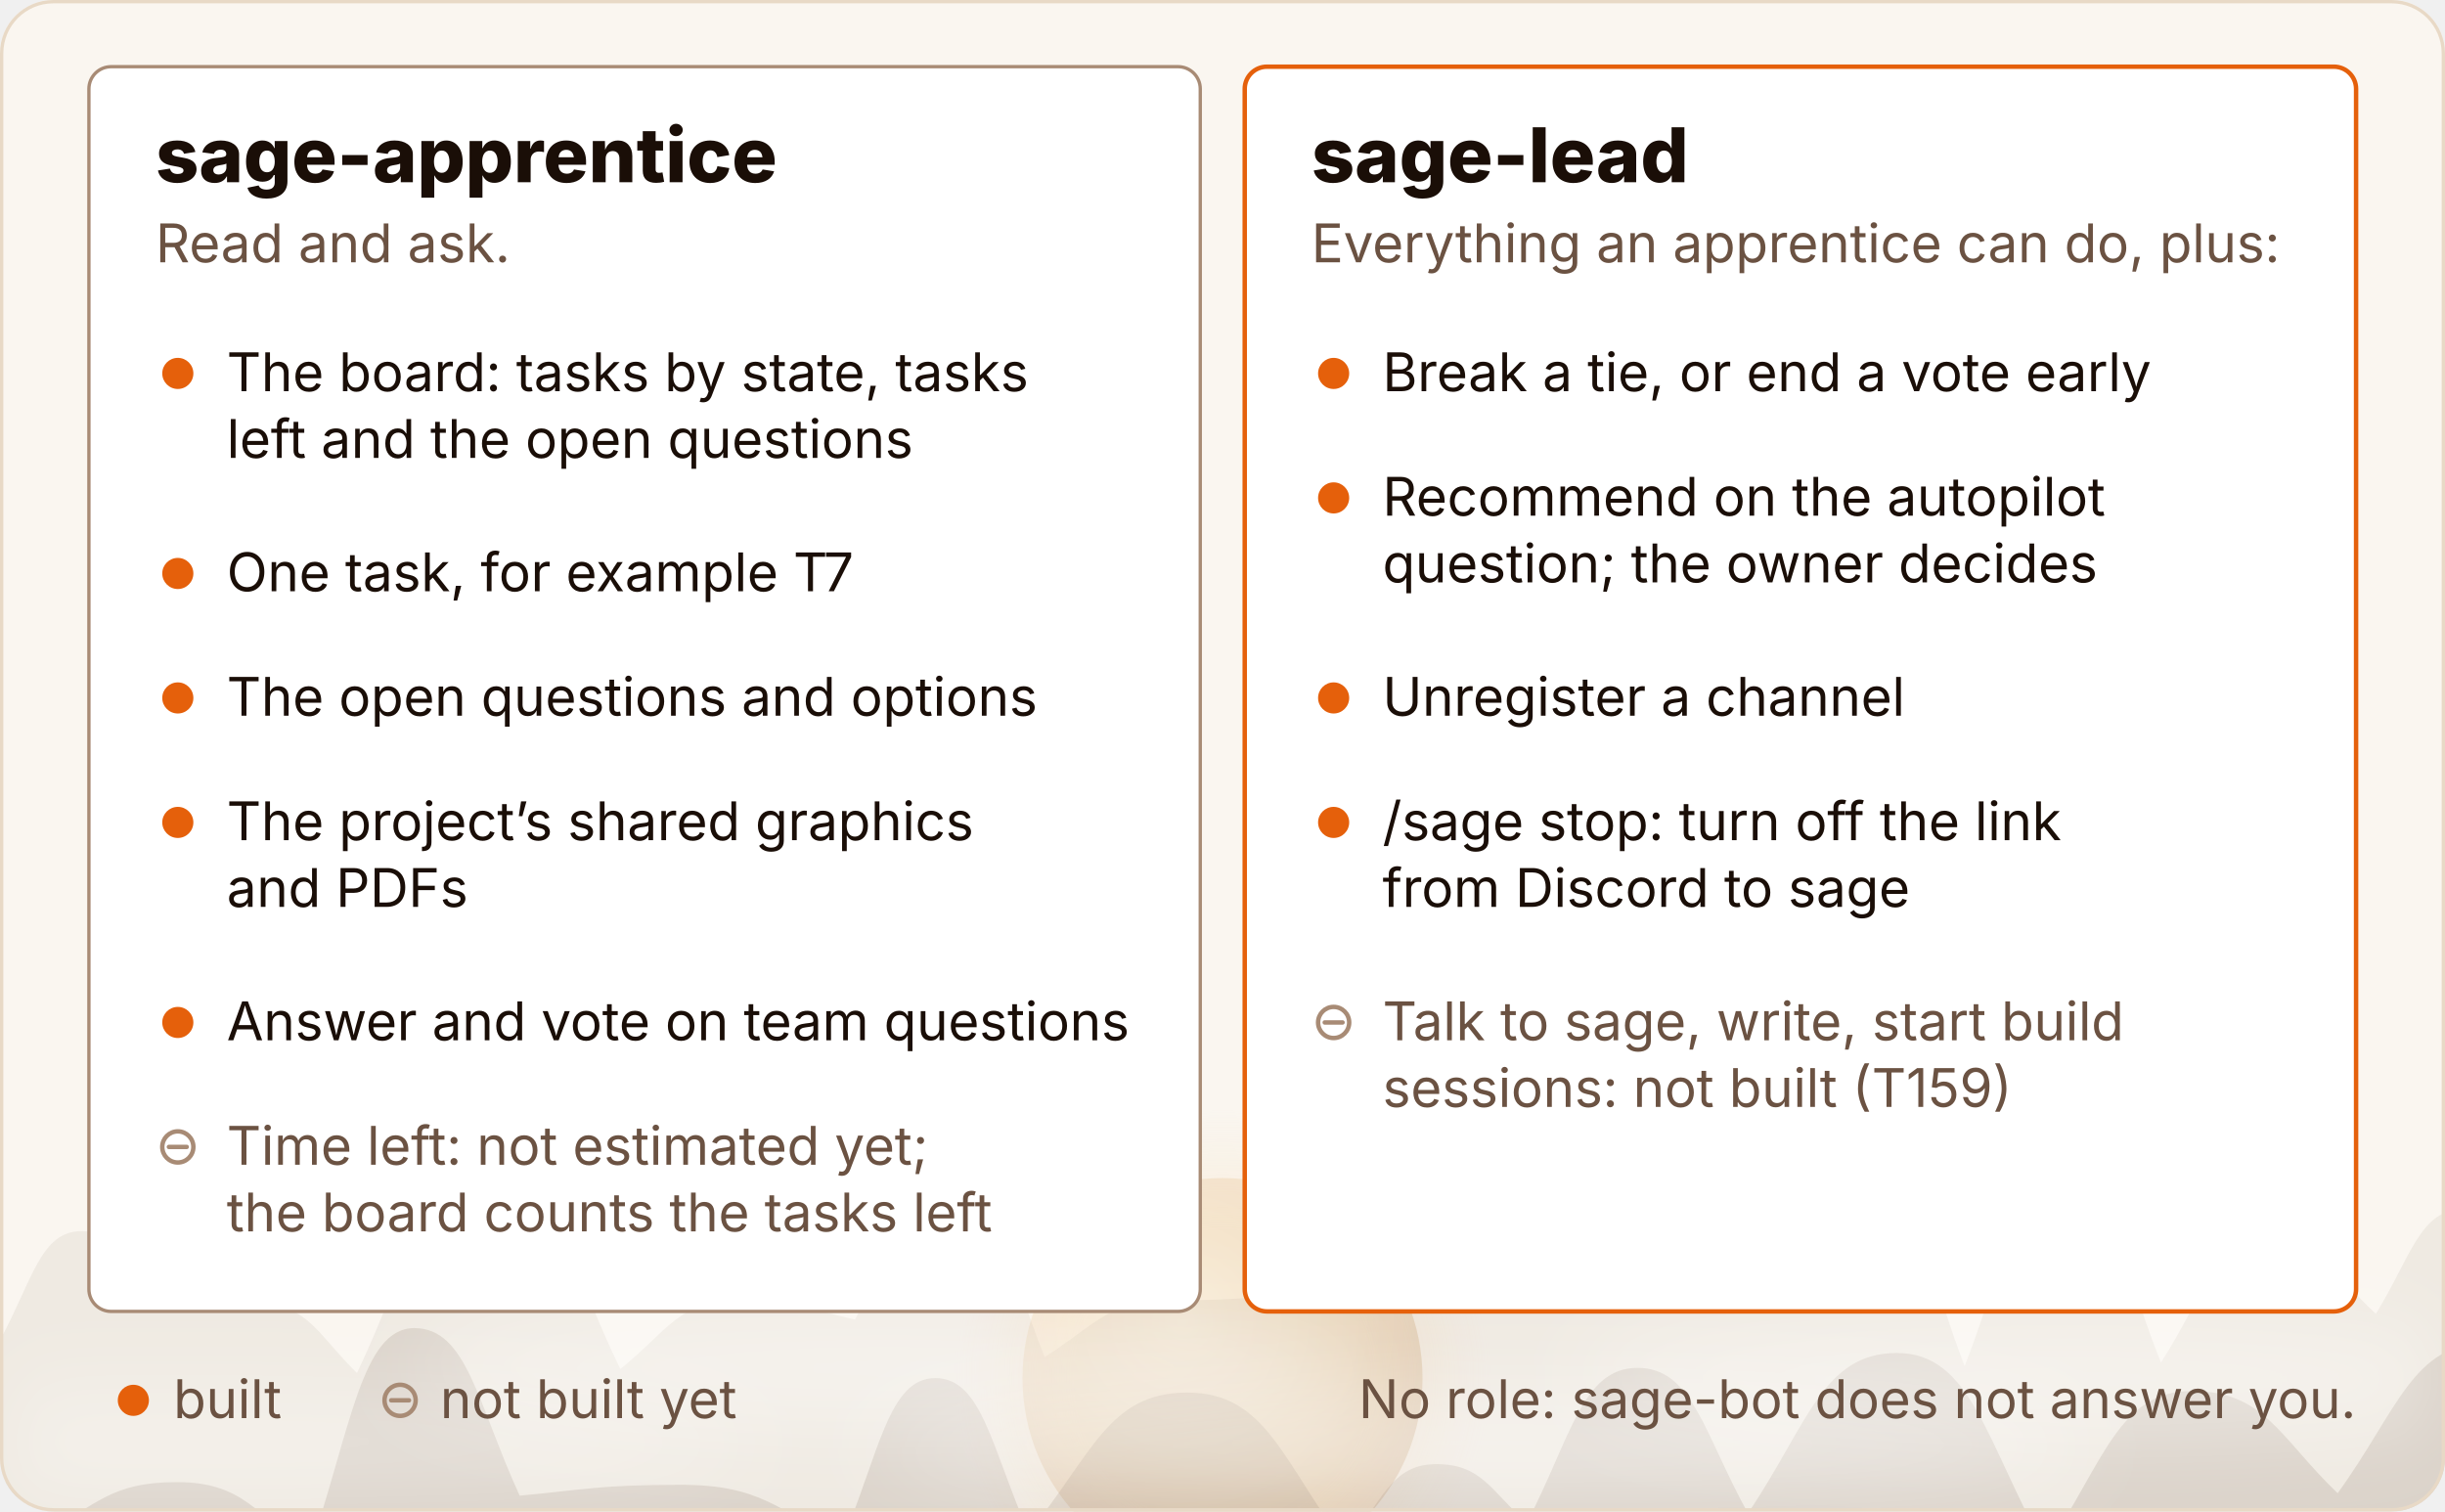
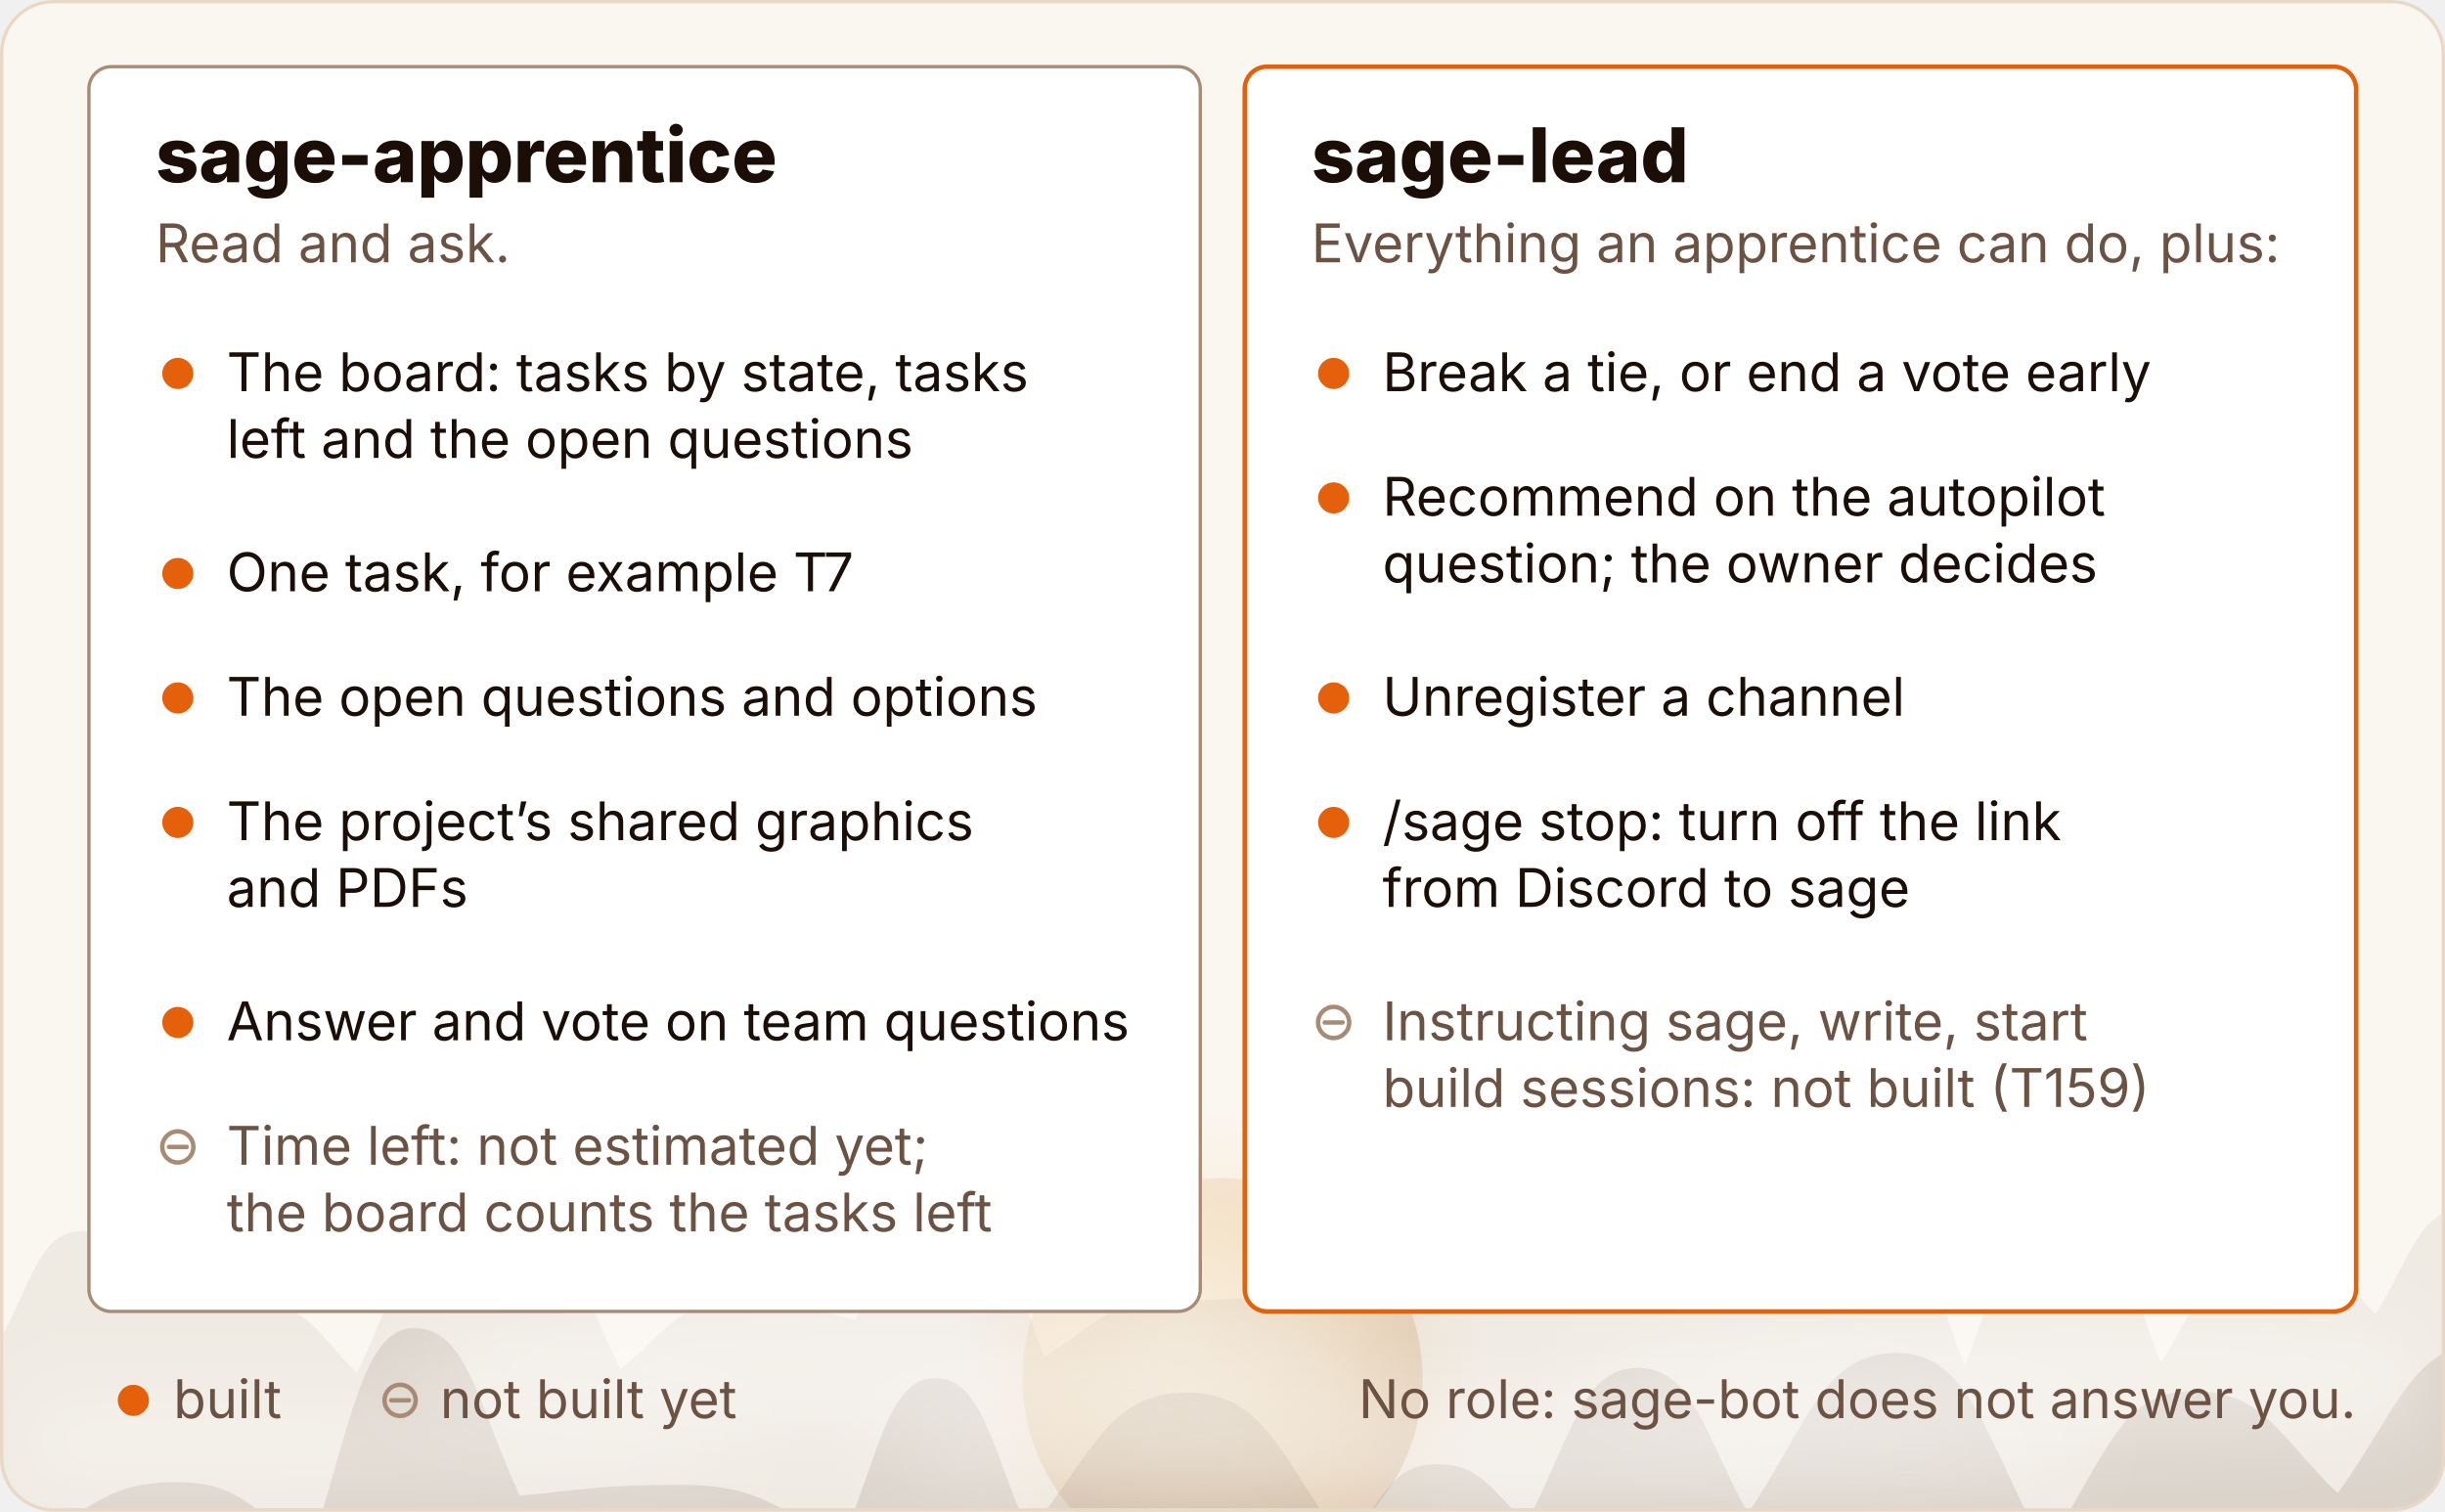
- <svg xmlns="http://www.w3.org/2000/svg" viewBox="0 0 1100 680" width="1100" height="680" role="img" aria-label="The two roles. sage-apprentice reads and asks: the board with tasks by state, tasks left and the open questions; one task such as T7; the open questions and their options; the shared graphics and PDFs; and answers and votes on team questions. Time left is not estimated yet. sage-lead can do everything an apprentice can, plus: break a tie or end a vote early; recommend on the autopilot question, where the owner decides; unregister a channel; and turn off the link from Discord to sage with /sage stop. Talking to sage, write operations and build sessions are not built yet (T159). A member with no role gets no answer.">
+ <svg xmlns="http://www.w3.org/2000/svg" viewBox="0 0 1100 680" width="1100" height="680" role="img" aria-label="The two roles. sage-apprentice reads and asks: the board with tasks by state, tasks left and the open questions; one task such as T7; the open questions and their options; the shared graphics and PDFs; and answers and votes on team questions. Time left is not estimated yet. sage-lead can do everything an apprentice can, plus: break a tie or end a vote early; recommend on the autopilot question, where the owner decides; unregister a channel; and turn off the link from Discord to sage with /sage stop. Instructing sage, write operations and build sessions are not built yet (T159). A member with no role gets no answer.">
  <style>.pulse{animation:pulse 5s ease-in-out infinite}@keyframes pulse{50%{opacity:.55}}@media (prefers-reduced-motion:reduce){.pulse{animation:none}}</style>
  <defs>
    <linearGradient id="roles-l-sky" x1="0" y1="0" x2="0" y2="1">
      <stop offset="0" stop-color="#080605" />
      <stop offset="0.45" stop-color="#1B120C" />
      <stop offset="0.72" stop-color="#22160E" />
      <stop offset="1" stop-color="#0A0706" />
    </linearGradient>
    <radialGradient id="roles-l-haze">
      <stop offset="0" stop-color="#FF8A2A" stop-opacity="0.6" />
      <stop offset="0.5" stop-color="#FF6A0F" stop-opacity="0.2" />
      <stop offset="1" stop-color="#FF6A0F" stop-opacity="0" />
    </radialGradient>
    <radialGradient id="roles-l-moonglow">
      <stop offset="0.55" stop-color="#F2CD96" stop-opacity="0.5" />
      <stop offset="1" stop-color="#F2CD96" stop-opacity="0" />
    </radialGradient>
    <radialGradient id="roles-l-moon" cx="0.4" cy="0.36" r="0.72">
      <stop offset="0" stop-color="#F8E7C6" />
      <stop offset="0.6" stop-color="#E4BC88" />
      <stop offset="1" stop-color="#B8844F" />
    </radialGradient>
    <radialGradient id="roles-l-iris" cx="0.51" cy="0.52" r="0.56">
      <stop offset="0" stop-color="#FFF4C2" />
      <stop offset="0.16" stop-color="#FFD54A" />
      <stop offset="0.4" stop-color="#FDB022" />
      <stop offset="0.66" stop-color="#EE7A0C" />
      <stop offset="0.86" stop-color="#A83E08" />
      <stop offset="1" stop-color="#4A1803" />
    </radialGradient>
    <linearGradient id="roles-l-lid" x1="0" y1="0.34" x2="0" y2="0.96">
      <stop offset="0" stop-color="#000" stop-opacity="0.85" />
      <stop offset="1" stop-color="#000" stop-opacity="0" />
    </linearGradient>
    <linearGradient id="roles-l-markR" x1="0" y1="0.5" x2="1" y2="0.3">
      <stop offset="0" stop-color="#B83A0A" />
      <stop offset="0.55" stop-color="#FF6A0F" />
      <stop offset="1" stop-color="#FFB050" />
    </linearGradient>
    <linearGradient id="roles-l-markL" x1="1" y1="0.5" x2="0" y2="0.3">
      <stop offset="0" stop-color="#B83A0A" />
      <stop offset="0.55" stop-color="#FF6A0F" />
      <stop offset="1" stop-color="#FFB050" />
    </linearGradient>
    <linearGradient id="roles-l-skin" x1="0" y1="0" x2="0" y2="1">
      <stop offset="0" stop-color="#040202" />
      <stop offset="0.32" stop-color="#1A110B" />
      <stop offset="0.6" stop-color="#33231A" />
      <stop offset="0.86" stop-color="#2C1E14" />
      <stop offset="1" stop-color="#3A2618" />
    </linearGradient>
    <linearGradient id="roles-l-robe" x1="0" y1="0" x2="0" y2="1">
      <stop offset="0" stop-color="#2B2018" />
      <stop offset="1" stop-color="#100B08" />
    </linearGradient>
    <linearGradient id="roles-l-bust" x1="0" y1="0" x2="0" y2="1">
      <stop offset="0" stop-color="#2B2018" />
      <stop offset="1" stop-color="#0A0604" />
    </linearGradient>
    <linearGradient id="roles-l-hood" x1="0" y1="0" x2="0" y2="1">
      <stop offset="0" stop-color="#382A1F" />
      <stop offset="1" stop-color="#18120D" />
    </linearGradient>
    <linearGradient id="roles-l-rock" x1="0" y1="0" x2="0" y2="1">
      <stop offset="0" stop-color="#33271D" />
      <stop offset="1" stop-color="#0D0907" />
    </linearGradient>
    <radialGradient id="roles-l-disc" cx="0.5" cy="0.42" r="0.62">
      <stop offset="0" stop-color="#3B2B1E" />
      <stop offset="1" stop-color="#100B08" />
    </radialGradient>
    <radialGradient id="roles-l-orb" cx="0.4" cy="0.38" r="0.65">
      <stop offset="0" stop-color="#FFF6D0" />
      <stop offset="0.45" stop-color="#FFC93C" />
      <stop offset="1" stop-color="#FF6A0F" />
    </radialGradient>
    <linearGradient id="roles-l-fall" x1="0" y1="0" x2="0" y2="1">
      <stop offset="0" stop-color="#F4E6CC" stop-opacity="0.95" />
      <stop offset="1" stop-color="#F4E6CC" stop-opacity="0" />
    </linearGradient>
    <linearGradient id="roles-l-word" x1="0" y1="0" x2="0" y2="1">
      <stop offset="0.2" stop-color="#FFF8EC" />
      <stop offset="0.5" stop-color="#FFD27A" />
      <stop offset="0.72" stop-color="#FF8A2A" />
      <stop offset="0.9" stop-color="#E2470A" />
    </linearGradient>
    <linearGradient id="roles-l-ember" x1="0" y1="0" x2="0" y2="1">
      <stop offset="0" stop-color="#FFA040" />
      <stop offset="1" stop-color="#F05A0A" />
    </linearGradient>
    <filter id="roles-l-wordglow" x="-10%" y="-20%" width="120%" height="140%">
      <feGaussianBlur in="SourceAlpha" stdDeviation="10" result="b" />
      <feFlood flood-color="#FF6A0F" flood-opacity="0.7" />
      <feComposite in2="b" operator="in" result="g" />
      <feMerge>
        <feMergeNode in="g" />
        <feMergeNode in="SourceGraphic" />
      </feMerge>
    </filter>
    <filter id="roles-l-glow" x="-50%" y="-50%" width="200%" height="200%">
      <feGaussianBlur in="SourceGraphic" stdDeviation="2.6" result="b" />
      <feMerge>
        <feMergeNode in="b" />
        <feMergeNode in="SourceGraphic" />
      </feMerge>
    </filter>
    <filter id="roles-l-blur" x="-50%" y="-50%" width="200%" height="200%">
      <feGaussianBlur stdDeviation="14" />
    </filter>
    <filter id="roles-l-mist" x="-30%" y="-200%" width="160%" height="500%">
      <feGaussianBlur stdDeviation="20" />
    </filter>
    <marker id="roles-l-hot" viewBox="0 0 12 12" refX="10" refY="6" markerWidth="9" markerHeight="9" markerUnits="userSpaceOnUse" orient="auto-start-reverse">
      <path d="M0 0 L12 6 L0 12 L3 6 z" fill="#E5600B" />
    </marker>
    <marker id="roles-l-muted" viewBox="0 0 12 12" refX="10" refY="6" markerWidth="9" markerHeight="9" markerUnits="userSpaceOnUse" orient="auto-start-reverse">
      <path d="M0 0 L12 6 L0 12 L3 6 z" fill="#A88B75" />
    </marker>
    <marker id="roles-l-bad" viewBox="0 0 12 12" refX="10" refY="6" markerWidth="9" markerHeight="9" markerUnits="userSpaceOnUse" orient="auto-start-reverse">
      <path d="M0 0 L12 6 L0 12 L3 6 z" fill="#C7361F" />
    </marker>
    <marker id="roles-l-loop" viewBox="0 0 12 12" refX="10" refY="6" markerWidth="9" markerHeight="9" markerUnits="userSpaceOnUse" orient="auto-start-reverse">
      <path d="M0 0 L12 6 L0 12 L3 6 z" fill="#B4470C" />
    </marker>
    <clipPath id="roles-l-frame">
      <rect width="1100" height="680" rx="24" />
    </clipPath>
  </defs>
  <g clip-path="url(#roles-l-frame)">
    <rect width="1100" height="680" rx="24" fill="#FAF6F0" />
    <circle cx="550" cy="620" r="121" fill="url(#roles-l-moonglow)" opacity="0.4" />
    <circle cx="550" cy="620" r="90" fill="url(#roles-l-moon)" opacity="0.3" />
    <path d="M-60 680 L-60 620 C-48 600.5 -45 584.6 -30 584.6 C-15 584.6 -12 592.9 0 603 C14.6 576 18.3 553.9 36.6 553.9 C54.8 553.9 58.5 569.5 73.1 588.5 C90.6 587.6 95 586.9 116.9 586.9 C138.7 586.9 143.1 600.7 160.6 617.7 C184.3 568.2 190.2 527.8 219.9 527.8 C249.5 527.8 255.4 567.5 279.1 615.9 C300.3 598.9 305.5 585 331.9 585 C358.3 585 363.6 588.9 384.7 593.7 C401.8 560.7 406 533.6 427.4 533.6 C448.7 533.6 452.9 568.2 470 610.5 C492.6 596.4 498.3 585 526.6 585 C554.8 585 560.5 583.8 583.1 582.3 C598.6 576.6 602.5 571.9 621.8 571.9 C641.2 571.9 645 578.4 660.5 586.3 C675.3 575.4 679 566.6 697.5 566.6 C715.9 566.6 719.6 575.3 734.4 586 C749.7 553.7 753.5 527.3 772.5 527.3 C791.6 527.3 795.4 555.7 810.7 590.5 C825.3 566.1 829 546 847.3 546 C865.6 546 869.2 576.9 883.9 614.6 C901.5 569.5 906 532.7 928 532.7 C950.1 532.7 954.5 568.8 972.2 613 C991.5 583.1 996.3 558.6 1020.5 558.6 C1044.7 558.6 1049.5 573.2 1068.9 591.1 C1084.8 565.2 1088.8 543.9 1108.6 543.9 C1128.5 543.9 1132.5 569.9 1148.4 601.6 C1165.2 581.6 1169.4 565.2 1190.5 565.2 C1211.5 565.2 1215.7 586.3 1232.6 612.1 L1232.6 680 Z" fill="#8C7867" opacity="0.1" />
    <path d="M-60 680 L-60 710 C-44 680 -40 655.4 -20 655.4 C0 655.4 4 670.7 20 689.5 C43.8 677 49.8 666.8 79.5 666.8 C109.2 666.8 115.2 681 139 698.4 C157.9 642.9 162.7 597.5 186.4 597.5 C210.1 597.5 214.8 631.4 233.8 672.9 C262.8 670.2 270 668 306.3 668 C342.6 668 349.9 679.5 378.9 693.5 C395.7 653.1 399.9 620 420.8 620 C441.8 620 446 651.3 462.8 689.5 C491.3 654.8 498.5 626.5 534.1 626.5 C569.8 626.5 576.9 657.6 605.5 695.5 C621.8 675.3 625.9 658.7 646.2 658.7 C666.6 658.7 670.6 670.6 686.9 685.1 C706.8 646.8 711.8 615.4 736.7 615.4 C761.5 615.4 766.5 644.8 786.4 680.8 C813.2 641.2 819.9 608.7 853.4 608.7 C886.8 608.7 893.5 648.5 920.3 697.1 C946.6 657.9 953.1 625.8 986 625.8 C1018.8 625.8 1025.4 646.5 1051.7 671.8 C1078.7 634.6 1085.4 604.1 1119.2 604.1 C1152.9 604.1 1159.7 645.7 1186.6 696.6 L1186.6 680 Z" fill="#8C7867" opacity="0.2" />
    <ellipse cx="80" cy="649.5" rx="262.2" ry="26" fill="#FFFFFF" opacity="0.3" filter="url(#roles-l-mist)" />
    <ellipse cx="399.8" cy="615.7" rx="218.8" ry="26" fill="#FFFFFF" opacity="0.4" filter="url(#roles-l-mist)" />
    <ellipse cx="663.8" cy="650.4" rx="273.4" ry="26" fill="#FFFFFF" opacity="0.4" filter="url(#roles-l-mist)" />
    <ellipse cx="929.3" cy="620.4" rx="221.4" ry="26" fill="#FFFFFF" opacity="0.4" filter="url(#roles-l-mist)" />
    <rect x="40" y="30" width="500" height="560" rx="10" fill="#FFFFFF" stroke="#A88B75" stroke-width="1.5" />
    <text x="70" y="82" font-family="-apple-system, BlinkMacSystemFont, 'Segoe UI', Inter, Helvetica, Arial, sans-serif" font-size="34" font-weight="800" fill="#1A0E07" text-anchor="start">
      <tspan x="70" dy="0">sage-apprentice</tspan>
    </text>
    <text x="70" y="118" font-family="-apple-system, BlinkMacSystemFont, 'Segoe UI', Inter, Helvetica, Arial, sans-serif" font-size="24" font-weight="400" fill="#6B5242" text-anchor="start">
      <tspan x="70" dy="0">Read and ask.</tspan>
    </text>
    <circle cx="80" cy="168" r="7" fill="#E5600B" />
    <text x="102" y="176" font-family="-apple-system, BlinkMacSystemFont, 'Segoe UI', Inter, Helvetica, Arial, sans-serif" font-size="24" font-weight="400" fill="#1A0E07" text-anchor="start">
      <tspan x="102" dy="0">The board: tasks by state, tasks</tspan>
      <tspan x="102" dy="30">left and the open questions</tspan>
    </text>
    <circle cx="80" cy="258" r="7" fill="#E5600B" />
    <text x="102" y="266" font-family="-apple-system, BlinkMacSystemFont, 'Segoe UI', Inter, Helvetica, Arial, sans-serif" font-size="24" font-weight="400" fill="#1A0E07" text-anchor="start">
      <tspan x="102" dy="0">One task, for example T7</tspan>
    </text>
    <circle cx="80" cy="314" r="7" fill="#E5600B" />
    <text x="102" y="322" font-family="-apple-system, BlinkMacSystemFont, 'Segoe UI', Inter, Helvetica, Arial, sans-serif" font-size="24" font-weight="400" fill="#1A0E07" text-anchor="start">
      <tspan x="102" dy="0">The open questions and options</tspan>
    </text>
    <circle cx="80" cy="370" r="7" fill="#E5600B" />
    <text x="102" y="378" font-family="-apple-system, BlinkMacSystemFont, 'Segoe UI', Inter, Helvetica, Arial, sans-serif" font-size="24" font-weight="400" fill="#1A0E07" text-anchor="start">
      <tspan x="102" dy="0">The project’s shared graphics</tspan>
      <tspan x="102" dy="30">and PDFs</tspan>
    </text>
    <circle cx="80" cy="460" r="7" fill="#E5600B" />
    <text x="102" y="468" font-family="-apple-system, BlinkMacSystemFont, 'Segoe UI', Inter, Helvetica, Arial, sans-serif" font-size="24" font-weight="400" fill="#1A0E07" text-anchor="start">
      <tspan x="102" dy="0">Answer and vote on team questions</tspan>
    </text>
    <circle cx="80" cy="516" r="7" fill="none" stroke="#A88B75" stroke-width="2" />
    <path d="M76 516 L 84 516" fill="none" stroke="#A88B75" stroke-width="2" stroke-linecap="round" />
    <text x="102" y="524" font-family="-apple-system, BlinkMacSystemFont, 'Segoe UI', Inter, Helvetica, Arial, sans-serif" font-size="24" font-weight="400" fill="#6B5242" text-anchor="start">
      <tspan x="102" dy="0">Time left: not estimated yet;</tspan>
      <tspan x="102" dy="30">the board counts the tasks left</tspan>
    </text>
    <rect x="560" y="30" width="500" height="560" rx="10" fill="#FFFFFF" stroke="#E5600B" stroke-width="2" />
    <text x="590" y="82" font-family="-apple-system, BlinkMacSystemFont, 'Segoe UI', Inter, Helvetica, Arial, sans-serif" font-size="34" font-weight="800" fill="#1A0E07" text-anchor="start">
      <tspan x="590" dy="0">sage-lead</tspan>
    </text>
    <text x="590" y="118" font-family="-apple-system, BlinkMacSystemFont, 'Segoe UI', Inter, Helvetica, Arial, sans-serif" font-size="24" font-weight="400" fill="#6B5242" text-anchor="start">
      <tspan x="590" dy="0">Everything an apprentice can do, plus:</tspan>
    </text>
    <circle cx="600" cy="168" r="7" fill="#E5600B" />
    <text x="622" y="176" font-family="-apple-system, BlinkMacSystemFont, 'Segoe UI', Inter, Helvetica, Arial, sans-serif" font-size="24" font-weight="400" fill="#1A0E07" text-anchor="start">
      <tspan x="622" dy="0">Break a tie, or end a vote early</tspan>
    </text>
    <circle cx="600" cy="224" r="7" fill="#E5600B" />
    <text x="622" y="232" font-family="-apple-system, BlinkMacSystemFont, 'Segoe UI', Inter, Helvetica, Arial, sans-serif" font-size="24" font-weight="400" fill="#1A0E07" text-anchor="start">
      <tspan x="622" dy="0">Recommend on the autopilot</tspan>
      <tspan x="622" dy="30">question; the owner decides</tspan>
    </text>
    <circle cx="600" cy="314" r="7" fill="#E5600B" />
    <text x="622" y="322" font-family="-apple-system, BlinkMacSystemFont, 'Segoe UI', Inter, Helvetica, Arial, sans-serif" font-size="24" font-weight="400" fill="#1A0E07" text-anchor="start">
      <tspan x="622" dy="0">Unregister a channel</tspan>
    </text>
    <circle cx="600" cy="370" r="7" fill="#E5600B" />
    <text x="622" y="378" font-family="-apple-system, BlinkMacSystemFont, 'Segoe UI', Inter, Helvetica, Arial, sans-serif" font-size="24" font-weight="400" fill="#1A0E07" text-anchor="start">
      <tspan x="622" dy="0">/sage stop: turn off the link</tspan>
      <tspan x="622" dy="30">from Discord to sage</tspan>
    </text>
    <circle cx="600" cy="460" r="7" fill="none" stroke="#A88B75" stroke-width="2" />
    <path d="M596 460 L 604 460" fill="none" stroke="#A88B75" stroke-width="2" stroke-linecap="round" />
    <text x="622" y="468" font-family="-apple-system, BlinkMacSystemFont, 'Segoe UI', Inter, Helvetica, Arial, sans-serif" font-size="24" font-weight="400" fill="#6B5242" text-anchor="start">
-       <tspan x="622" dy="0">Talk to sage, write, start build</tspan>
-       <tspan x="622" dy="30">sessions: not built (T159)</tspan>
+       <tspan x="622" dy="0">Instructing sage, write, start</tspan>
+       <tspan x="622" dy="30">build sessions: not built (T159)</tspan>
    </text>
    <circle cx="60" cy="630" r="7" fill="#E5600B" />
    <text x="78" y="638" font-family="-apple-system, BlinkMacSystemFont, 'Segoe UI', Inter, Helvetica, Arial, sans-serif" font-size="24" font-weight="400" fill="#6B5242" text-anchor="start">
      <tspan x="78" dy="0">built</tspan>
    </text>
    <circle cx="180" cy="630" r="7" fill="none" stroke="#A88B75" stroke-width="2" />
    <path d="M176 630 L 184 630" fill="none" stroke="#A88B75" stroke-width="2" stroke-linecap="round" />
    <text x="198" y="638" font-family="-apple-system, BlinkMacSystemFont, 'Segoe UI', Inter, Helvetica, Arial, sans-serif" font-size="24" font-weight="400" fill="#6B5242" text-anchor="start">
      <tspan x="198" dy="0">not built yet</tspan>
    </text>
    <text x="1060" y="638" font-family="-apple-system, BlinkMacSystemFont, 'Segoe UI', Inter, Helvetica, Arial, sans-serif" font-size="24" font-weight="400" fill="#6B5242" text-anchor="end">
      <tspan x="1060" dy="0">No role: sage-bot does not answer you.</tspan>
    </text>
  </g>
  <rect x="0.75" y="0.75" width="1098.5" height="678.5" rx="23.25" fill="none" stroke="#E8D9C6" stroke-width="1.5" />
</svg>
